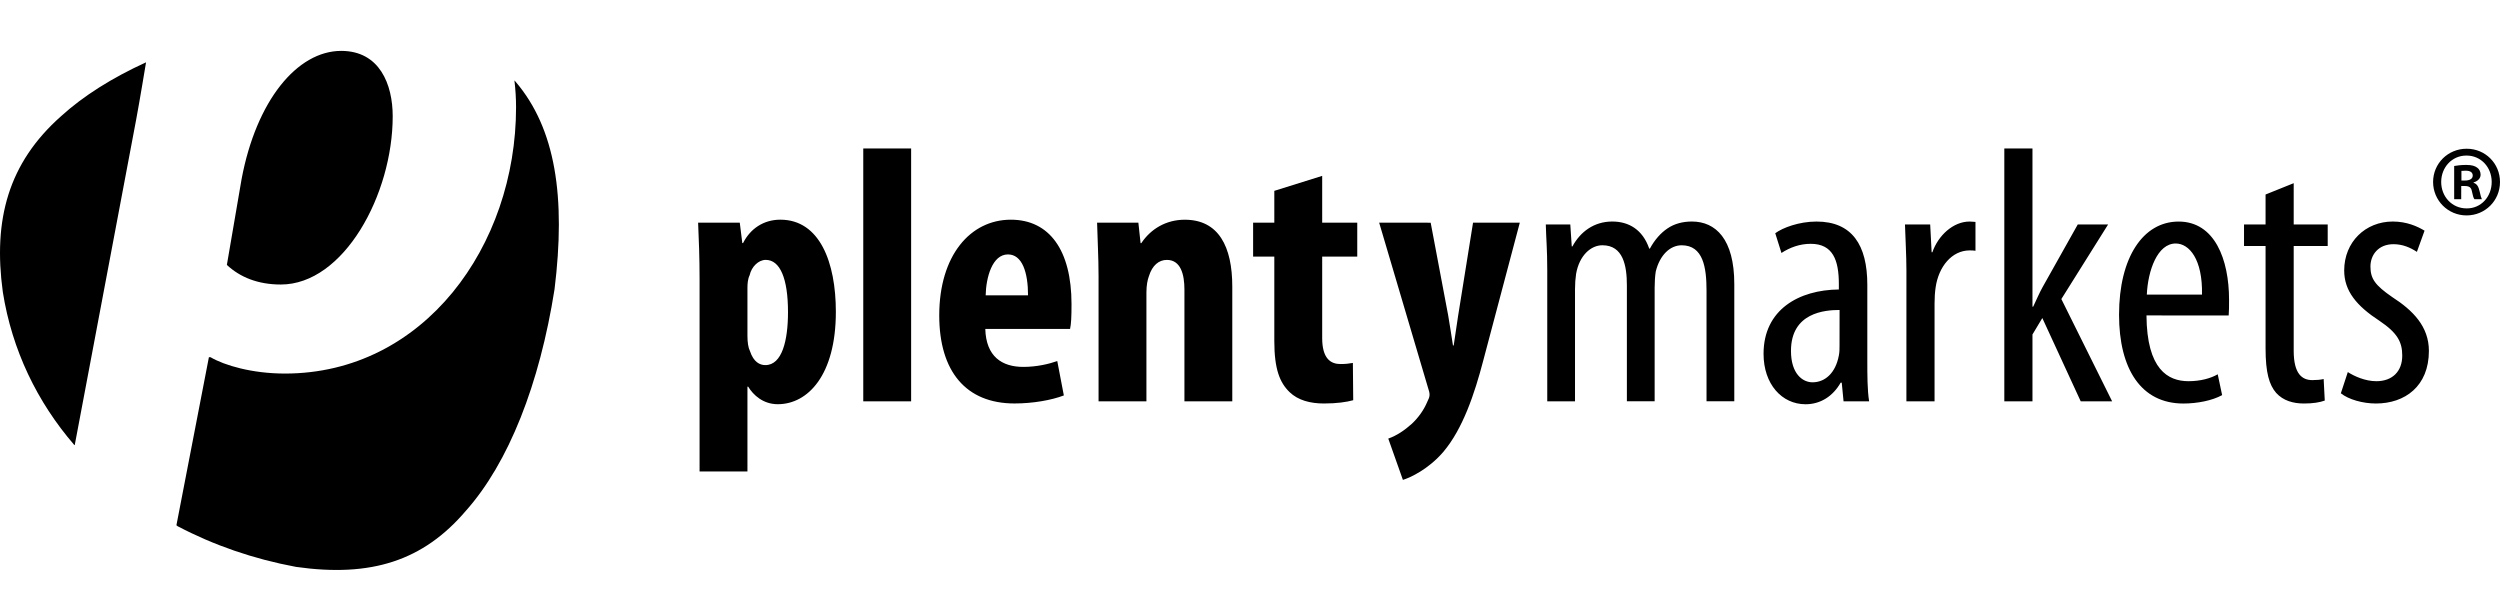
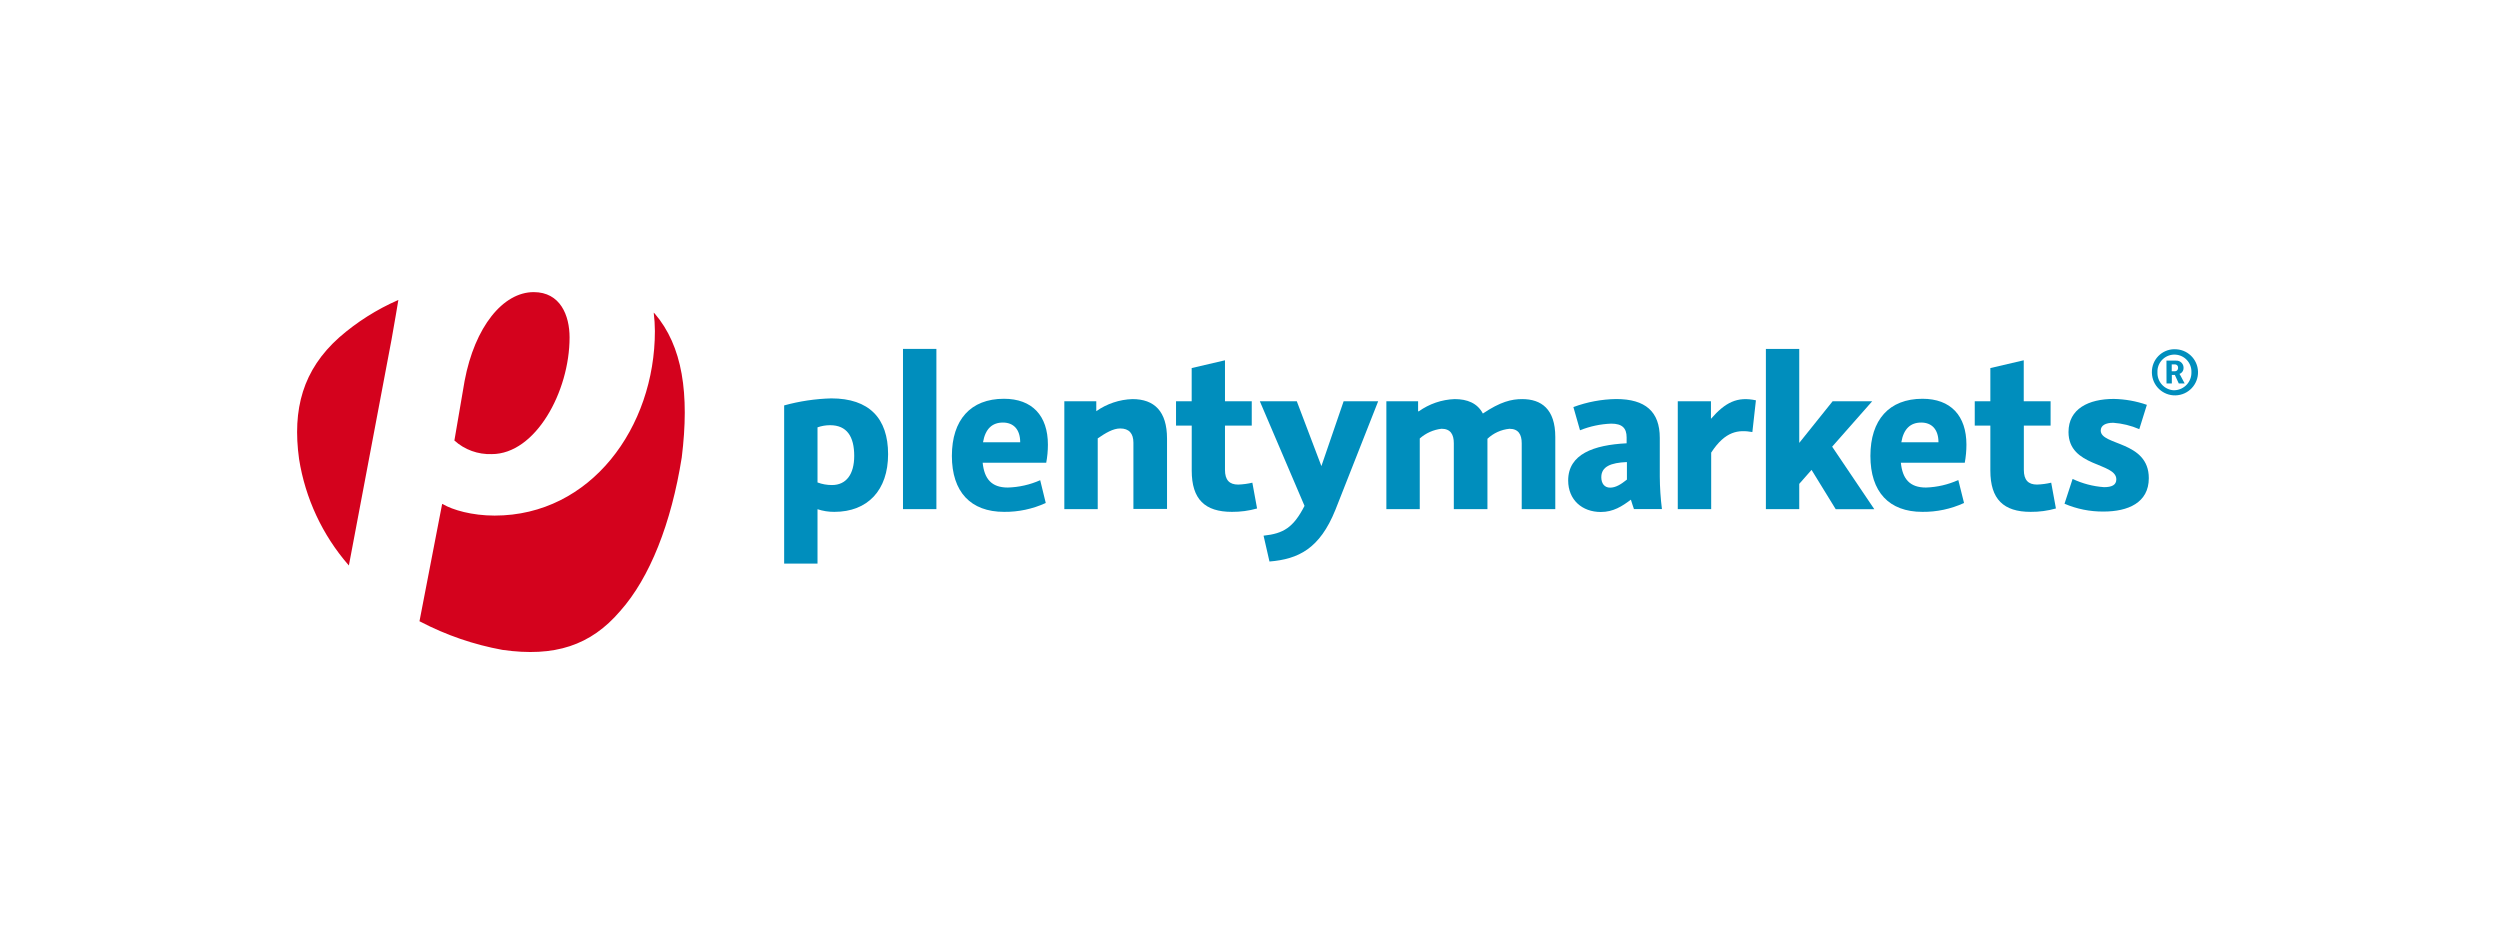
- <svg xmlns="http://www.w3.org/2000/svg" version="1.1" id="Ebene_1" x="0px" y="0px" width="264.543px" height="62.361px" viewBox="0 0 264.543 62.361" enable-background="new 0 0 264.543 62.361" xml:space="preserve">
-   <g>
-     <g>
-       <path d="M15.454,6.595c-3.578,1.632-6.645,3.562-8.995,5.704c-5.575,4.938-7.208,10.947-6.16,18.602    c0.975,6.16,3.639,11.635,7.542,16.163c0,0,0.084,0.055,0.067,0.035l6.503-34.453C14.751,10.85,15.454,6.595,15.454,6.595     M41.555,12.301c0-3.37-1.383-6.916-5.446-6.916c-4.667,0-8.991,5.272-10.546,13.571l-1.556,9.076    c1.383,1.297,3.285,2.075,5.706,2.075C36.369,30.107,41.555,20.598,41.555,12.301 M54.54,8.624    c-0.146-0.17-0.105-0.104-0.105-0.104c0.111,0.923,0.173,1.864,0.173,2.828c0,14.693-9.768,28.181-24.463,28.181    c-3.458,0-6.397-0.864-7.867-1.729h-0.173l-3.437,17.78l0.124,0.1c3.805,2.005,8.032,3.47,12.537,4.307    c7.963,1.133,13.472-0.66,17.966-5.933c4.532-5.089,7.802-13.408,9.384-23.445C59.876,20.892,58.813,13.611,54.54,8.624" />
-       <path d="M261.004,16.461c1.531,0,2.66,1.239,2.66,2.795c0,1.558-1.129,2.817-2.66,2.796c-1.531,0-2.684-1.238-2.684-2.796    c0-1.556,1.148-2.795,2.658-2.795H261.004z M261.004,15.739c-1.963,0-3.541,1.556-3.541,3.517c0,1.962,1.578,3.539,3.541,3.539    c1.982,0,3.539-1.576,3.539-3.539c0-1.961-1.557-3.517-3.518-3.517H261.004z M260.463,18.083c0.092,0,0.227-0.021,0.451-0.021    c0.52,0,0.744,0.203,0.744,0.519c0,0.36-0.359,0.521-0.812,0.521h-0.385v-1.019L260.463,18.083L260.463,18.083z M260.441,19.684    h0.386c0.448,0,0.674,0.156,0.739,0.541c0.093,0.428,0.16,0.722,0.271,0.854h0.789c-0.066-0.136-0.135-0.338-0.246-0.854    c-0.113-0.476-0.271-0.769-0.631-0.879V19.3c0.402-0.11,0.742-0.403,0.742-0.812c0-0.337-0.156-0.608-0.359-0.744    c-0.248-0.18-0.543-0.292-1.172-0.292c-0.566,0-0.973,0.067-1.266,0.113v3.517h0.744L260.441,19.684L260.441,19.684z     M247.702,41.616c0.812,0.656,2.317,1.082,3.713,1.082c3.056,0,5.604-1.817,5.604-5.568c0-2.59-1.701-4.291-3.865-5.684    c-1.855-1.275-2.32-1.972-2.32-3.248c0-1.199,0.812-2.358,2.438-2.358c0.967,0,1.775,0.351,2.476,0.812l0.812-2.243    c-0.771-0.464-1.894-0.967-3.361-0.967c-2.9,0-5.143,2.166-5.143,5.181c0,2.166,1.312,3.75,3.747,5.335    c1.896,1.277,2.396,2.243,2.396,3.673c0,1.664-1.041,2.707-2.741,2.707c-1.197,0-2.358-0.541-3.019-0.967L247.702,41.616z     M239.736,20.582v3.169h-2.28v2.282h2.28V36.86c0,2.591,0.388,3.865,1.121,4.716c0.734,0.812,1.779,1.122,2.938,1.122    c0.969,0,1.664-0.116,2.205-0.311l-0.117-2.279c-0.35,0.077-0.732,0.115-1.197,0.115c-1.082,0-1.973-0.657-1.973-3.097V26.033    h3.598v-2.282h-3.598v-4.367L239.736,20.582z M227.17,31.177c0.115-2.553,1.123-5.411,3.057-5.411c1.43,0,2.857,1.661,2.783,5.411    H227.17z M235.833,33.38c0.039-0.464,0.039-0.966,0.039-1.664c0-4.251-1.509-8.271-5.336-8.271c-3.752,0-6.304,3.789-6.304,9.859    c0,5.724,2.319,9.396,6.808,9.396c1.467,0,3.053-0.311,4.099-0.89l-0.466-2.204c-0.733,0.426-1.815,0.731-3.092,0.731    c-2.166,0-4.408-1.234-4.447-6.959L235.833,33.38L235.833,33.38z M215.07,15.71h-2.979v26.755h2.979v-7.071l1.043-1.74    l4.062,8.812h3.324l-5.373-10.822l4.947-7.891h-3.21l-3.711,6.612c-0.35,0.618-0.655,1.352-1.006,2.087h-0.076V15.71L215.07,15.71    z M201.73,42.465h2.979V32.105c0-0.619,0.039-1.2,0.115-1.702c0.312-2.165,1.7-3.905,3.596-3.905c0.229,0,0.427,0,0.619,0.039    v-3.055c-0.192,0-0.39-0.039-0.619-0.039c-1.737,0-3.323,1.469-3.942,3.248H204.4l-0.153-2.939h-2.668    c0.039,1.396,0.153,3.249,0.153,4.833L201.73,42.465L201.73,42.465z M194.654,36.589c0,0.312,0,0.696-0.075,1.043    c-0.349,1.856-1.47,2.823-2.783,2.823c-1.043,0-2.28-0.889-2.28-3.325c0-4.06,3.598-4.329,5.143-4.329L194.654,36.589    L194.654,36.589z M197.594,30.132c0-4.213-1.623-6.688-5.373-6.688c-1.857,0-3.598,0.658-4.369,1.237l0.656,2.088    c0.889-0.581,1.934-0.969,3.096-0.969c2.355,0,2.978,1.738,2.978,4.255v0.578c-4.217,0.038-7.968,2.125-7.968,6.806    c0,3.21,1.937,5.338,4.447,5.338c1.586,0,2.898-0.854,3.711-2.282h0.117l0.191,1.971h2.705c-0.191-1.194-0.191-2.818-0.191-4.252    V30.132L197.594,30.132z M163.725,42.465h2.938V30.596c0-0.58,0.041-1.121,0.116-1.624c0.349-1.975,1.584-3.019,2.781-3.019    c2.205,0,2.592,2.165,2.592,4.253v12.256h2.938V30.441c0-0.62,0.039-1.199,0.115-1.702c0.426-1.74,1.51-2.784,2.746-2.784    c2.279,0,2.629,2.358,2.629,4.794v11.714h2.938V30.053c0-4.758-1.973-6.612-4.483-6.612c-0.968,0-1.854,0.229-2.591,0.733    c-0.696,0.466-1.354,1.198-1.854,2.129h-0.075c-0.697-2.014-2.166-2.862-3.906-2.862c-1.971,0-3.402,1.122-4.215,2.629h-0.076    l-0.154-2.321h-2.592c0.037,1.51,0.154,2.63,0.154,4.833V42.465L163.725,42.465z" />
-       <path d="M145.939,23.56l5.183,17.515c0.076,0.23,0.151,0.463,0.151,0.696c0,0.271-0.112,0.464-0.271,0.812    c-0.349,0.812-0.892,1.584-1.586,2.243c-0.771,0.696-1.623,1.274-2.513,1.584l1.548,4.37c0.772-0.232,2.707-1.123,4.291-2.979    c2.049-2.435,3.286-6.105,4.215-9.661l3.864-14.577h-4.948l-1.586,9.896c-0.151,1.044-0.31,2.127-0.461,3.096h-0.078    c-0.156-1.006-0.312-2.052-0.504-3.172l-1.854-9.817L145.939,23.56L145.939,23.56z M134.844,20.195v3.365h-2.243v3.595h2.243    v8.932c0,2.979,0.58,4.406,1.623,5.413c0.891,0.854,2.166,1.197,3.635,1.197c1.354,0,2.396-0.154,3.092-0.347l-0.036-3.945    c-0.427,0.078-0.812,0.116-1.314,0.116c-1.006,0-1.934-0.541-1.934-2.744v-8.623h3.711V23.56h-3.711v-4.95L134.844,20.195z     M116.247,42.465h5.064V30.944c0-0.734,0.117-1.354,0.271-1.74c0.348-1.122,1.043-1.702,1.894-1.702    c1.469,0,1.857,1.547,1.857,3.133v11.83h5.064v-12.14c0-4.213-1.431-7.075-5.026-7.075c-1.972,0-3.596,0.968-4.601,2.478h-0.078    l-0.232-2.165h-4.369c0.04,1.775,0.155,3.595,0.155,5.683L116.247,42.465L116.247,42.465z M104.3,31.253    c0.04-1.894,0.696-4.331,2.359-4.331c1.508,0,2.125,1.896,2.125,4.331H104.3z M113.231,34.812    c0.116-0.542,0.154-1.277,0.154-2.631c0-5.725-2.358-8.934-6.418-8.934c-4.292,0-7.579,3.79-7.579,10.13    c0,5.916,2.823,9.317,7.965,9.317c1.934,0,3.906-0.347,5.22-0.85l-0.696-3.638c-0.889,0.312-2.165,0.618-3.595,0.618    c-2.243,0-3.943-1.082-4.021-4.02h8.97V34.812z M91.348,42.465h5.065V15.71h-5.065V42.465z M79.092,30.479    c0-0.463,0.039-0.966,0.232-1.354c0.194-0.89,0.928-1.625,1.702-1.625c1.508,0,2.358,1.937,2.358,5.53    c0,2.976-0.618,5.604-2.397,5.604c-0.58,0-1.237-0.311-1.624-1.471c-0.193-0.387-0.271-0.966-0.271-1.622V30.479z M74.027,49.89    h5.065v-8.974h0.078c0.542,0.893,1.585,1.856,3.132,1.856c3.17,0,6.146-3.057,6.146-9.783c0-5.219-1.701-9.743-5.876-9.743    c-1.74,0-3.17,0.929-3.944,2.478H78.55l-0.27-2.164h-4.407c0.078,1.775,0.154,3.711,0.154,5.99V49.89z" />
+ <svg xmlns="http://www.w3.org/2000/svg" id="Ebene_1" data-name="Ebene 1" viewBox="0 0 2116.36 800">
+   <defs>
+     <style>.cls-1{fill:#d4021d;}.cls-2{fill:#008ebd;}</style>
+   </defs>
+   <g id="Ebene_2" data-name="Ebene 2">
+     <g id="Ebene_1-2" data-name="Ebene 1-2">
+       <path class="cls-1" d="M337.07,254a193.34,193.34,0,0,0-49.89,31.62c-30.77,27.42-39.84,60.75-34,103A179.47,179.47,0,0,0,295,478.32l.34.38,36.12-191.27c1.86-10,5.77-33.48,5.77-33.48m144.94,31.7c0-18.71-7.85-38.36-30.39-38.36-25.86,0-49.86,29.24-58.49,75.26l-8.63,50.38a44.84,44.84,0,0,0,31.66,11.49c36.91,0,65.85-52.75,65.85-98.77M554,265.26c-.37-.48-.52-.63-.6-.63h0a133.16,133.16,0,0,1,1,15.59c0,81.51-54.2,156.25-135.71,156.25-19.16,0-35.5-4.8-43.64-9.6l-.75-.3-19.19,99.34.74.37a245.15,245.15,0,0,0,69.53,23.88c44.16,6.29,74.74-3.72,99.67-32.92,25.11-28.2,43.27-74.41,52.08-130,6.66-53.9.75-94.27-23-121.95" />
+       <path class="cls-2" d="M1840.67,295.66a19.53,19.53,0,1,1-19,20v-.59a19.22,19.22,0,0,1,19-19.45Zm0,34.71a14.89,14.89,0,0,0,14.47-15.26,14.4,14.4,0,0,0-28.76-1.46c0,.49,0,1,0,1.46a14.67,14.67,0,0,0,14,15.29h.28ZM1834,305.29h8.07a6,6,0,0,1,6.39,5.49,5.3,5.3,0,0,1,0,.69,5.15,5.15,0,0,1-3.46,5.06h0a4.46,4.46,0,0,1,.71,1.11l3.72,7h-5l-3.31-7.22h-2.57v7.22h-4.5Zm7,9a2.64,2.64,0,0,0,2.83-2.44,2.36,2.36,0,0,0,0-.46,2.61,2.61,0,0,0-2.28-2.9,2.9,2.9,0,0,0-.51,0h-2.57v5.81Z" />
+       <path class="cls-2" d="M703.71,337.25c32.06,0,48.1,16.82,48.1,47.28s-17.26,48.78-45.5,48.78a44.51,44.51,0,0,1-14.25-2.23v46.05H663.82V343.2A167.16,167.16,0,0,1,703.71,337.25Zm.59,73.36c12,0,18.83-9,18.83-24.66,0-16.45-6.22-26-20.43-26a31.65,31.65,0,0,0-10.64,1.82v46.65A34.58,34.58,0,0,0,704.3,410.61Z" />
+       <path class="cls-2" d="M764.42,295.36H792.7V431H764.42Z" />
+       <path class="cls-2" d="M885.11,425.87A82.31,82.31,0,0,1,850,433.31c-28.27,0-44.19-16.89-44.19-47.36s15.81-48.37,44.08-48.37c23.85,0,37.21,14.25,37.21,38.88a84.06,84.06,0,0,1-1.42,15.26H831.87c1.38,13.61,7.44,21,21.24,21a72.29,72.29,0,0,0,27.46-6.21l4.72,19.35Zm-21.47-51.49c0-10.83-5.62-16.67-14.62-16.67s-14.88,5.21-16.85,16.67Z" />
+       <path class="cls-2" d="M958.66,337.85c18.6,0,29.28,10.41,29.28,33.48v59.52H959.48V374.71c0-7.81-3.72-12-11.16-12-6,0-12.24,3.72-19.05,8.4V431H901V339.67h27.05v8.41A56.42,56.42,0,0,1,958.66,337.85Z" />
+       <path class="cls-2" d="M1042.85,433.31c-22.84,0-34-10.64-34-34.9V360.28H995.56V339.67h13.25V311.58L1037,305v34.68h22.66v20.61H1037v37.5c0,8.59,3.73,12.43,11.17,12.43a62,62,0,0,0,12-1.6l4,21.83A76.2,76.2,0,0,1,1042.85,433.31Z" />
+       <path class="cls-2" d="M1130.46,431.63c-13.24,32.89-31.29,41.71-55.8,43.72l-5-21.88c16.82-1.78,25.23-6.81,34.68-25.22l-37.84-88.58h31.29l20.83,54.91,18.83-54.91h29.24Z" />
+       <path class="cls-2" d="M1201,348.26a55.81,55.81,0,0,1,30.43-10.41c10.64,0,19.27,3.42,23.88,12.23,14.88-10,24.22-12.23,33.26-12.23,16.22,0,28.05,8.4,28.05,32.06V431H1288.2V375.23c0-7.44-2.79-12.24-10.41-12.24a31.62,31.62,0,0,0-18.61,8.45V431h-28.46v-55.8c0-7.44-2.79-12.24-10.41-12.24a33.78,33.78,0,0,0-18.42,8.22V431h-28.27V339.67h26.86v8.41Z" />
+       <path class="cls-2" d="M1383.22,431c-.78-2.42-1.6-4.61-2.6-8-7.45,5.58-14.89,10.42-25.45,10.42-15.81,0-27.64-10.23-27.64-26.68,0-22.32,21.61-30.06,49.48-31.47v-5c0-7.81-3.72-11.64-13-11.64a78.55,78.55,0,0,0-26.46,5.62l-5.61-19.65a108.54,108.54,0,0,1,36.27-6.8c24.66,0,36.87,10.64,36.87,32.88v32.82a231.17,231.17,0,0,0,1.82,27.45h-23.66ZM1377,391.16c-13.21.59-21.43,3.72-21.43,12.83,0,5.4,2.79,8.82,7.44,8.82s9-2.6,14.25-6.81V391.34Z" />
+       <path class="cls-2" d="M1448.59,383.16V431h-28.28V339.67h28.09v14.88c12.2-14,22.32-19.05,38.06-15.66l-3,26.86C1471.76,363.7,1460.6,364.71,1448.59,383.16Z" />
+       <path class="cls-2" d="M1533.56,397.78l-10.42,11.83V431H1494.9V295.36h28.24v79.58l28.27-35.27h33.49L1551,378.14l35.67,52.9H1554Z" />
+       <path class="cls-2" d="M1662.47,425.87a82.31,82.31,0,0,1-35.09,7.44c-28.27,0-44-16.89-44-47.36s15.81-48.37,44.09-48.37c23.84,0,37.2,14.25,37.2,38.88a85,85,0,0,1-1.41,15.26h-54.1c1.38,13.61,7.44,21,21.25,21a72,72,0,0,0,27.38-6.36l4.87,19.5ZM1641,374.38c0-10.83-5.62-16.67-14.62-16.67s-14.88,5.21-16.82,16.67Z" />
+       <path class="cls-2" d="M1719,433.31c-22.85,0-34.08-10.64-34.08-34.9V360.28h-13.21V339.67h13.21V311.58l28.27-6.59v34.68h22.73v20.61h-22.65v37.5c0,8.59,3.72,12.43,11.16,12.43a61.9,61.9,0,0,0,12-1.6l4,21.83A76,76,0,0,1,1719,433.31Z" />
+       <path class="cls-2" d="M1781.14,412.4c6.59,0,10.42-1.79,10.42-6.62,0-14.44-40.48-10.2-40.48-40.07,0-19.64,17-28,38.29-28a90,90,0,0,1,28.05,5L1811,363.29a67.87,67.87,0,0,0-22-5.39c-6.44,0-10.64,2.19-10.64,6.62,0,12.8,40.7,8.59,40.7,40.25,0,20.87-17.64,28.28-38.29,28.28a81.7,81.7,0,0,1-33.07-6.62l6.85-21A74,74,0,0,0,1781.14,412.4Z" />
    </g>
  </g>
</svg>
